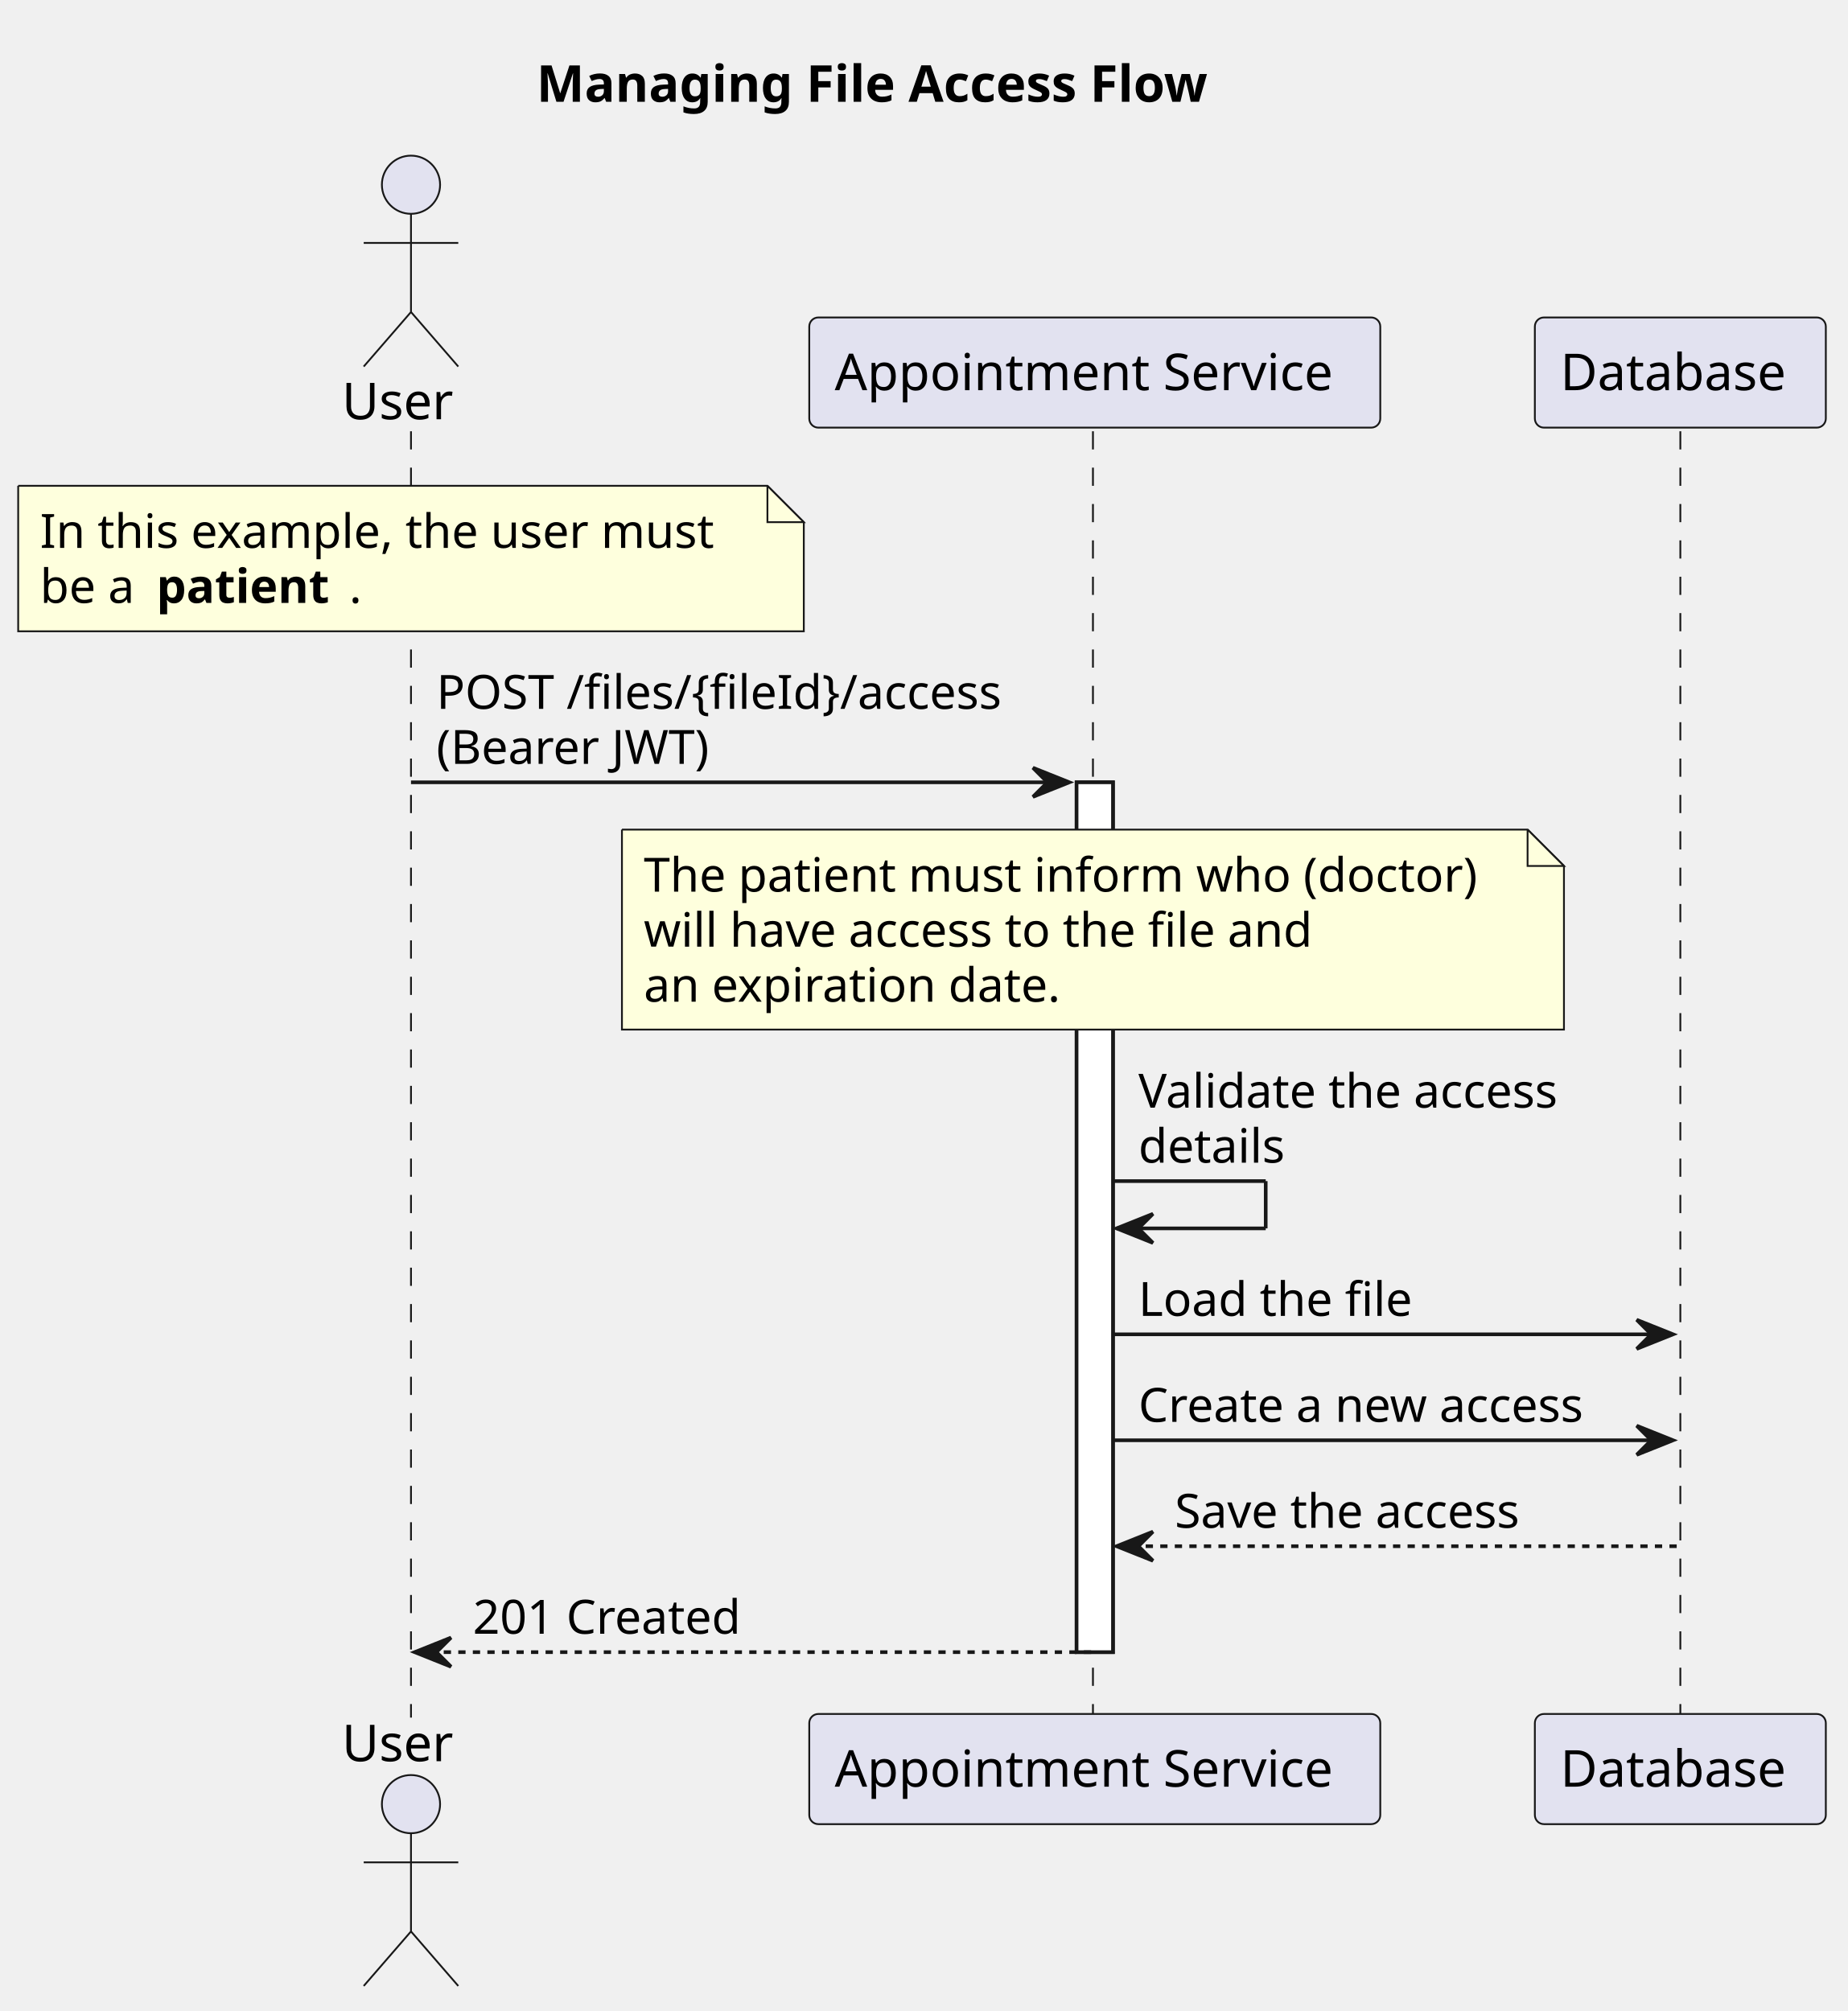
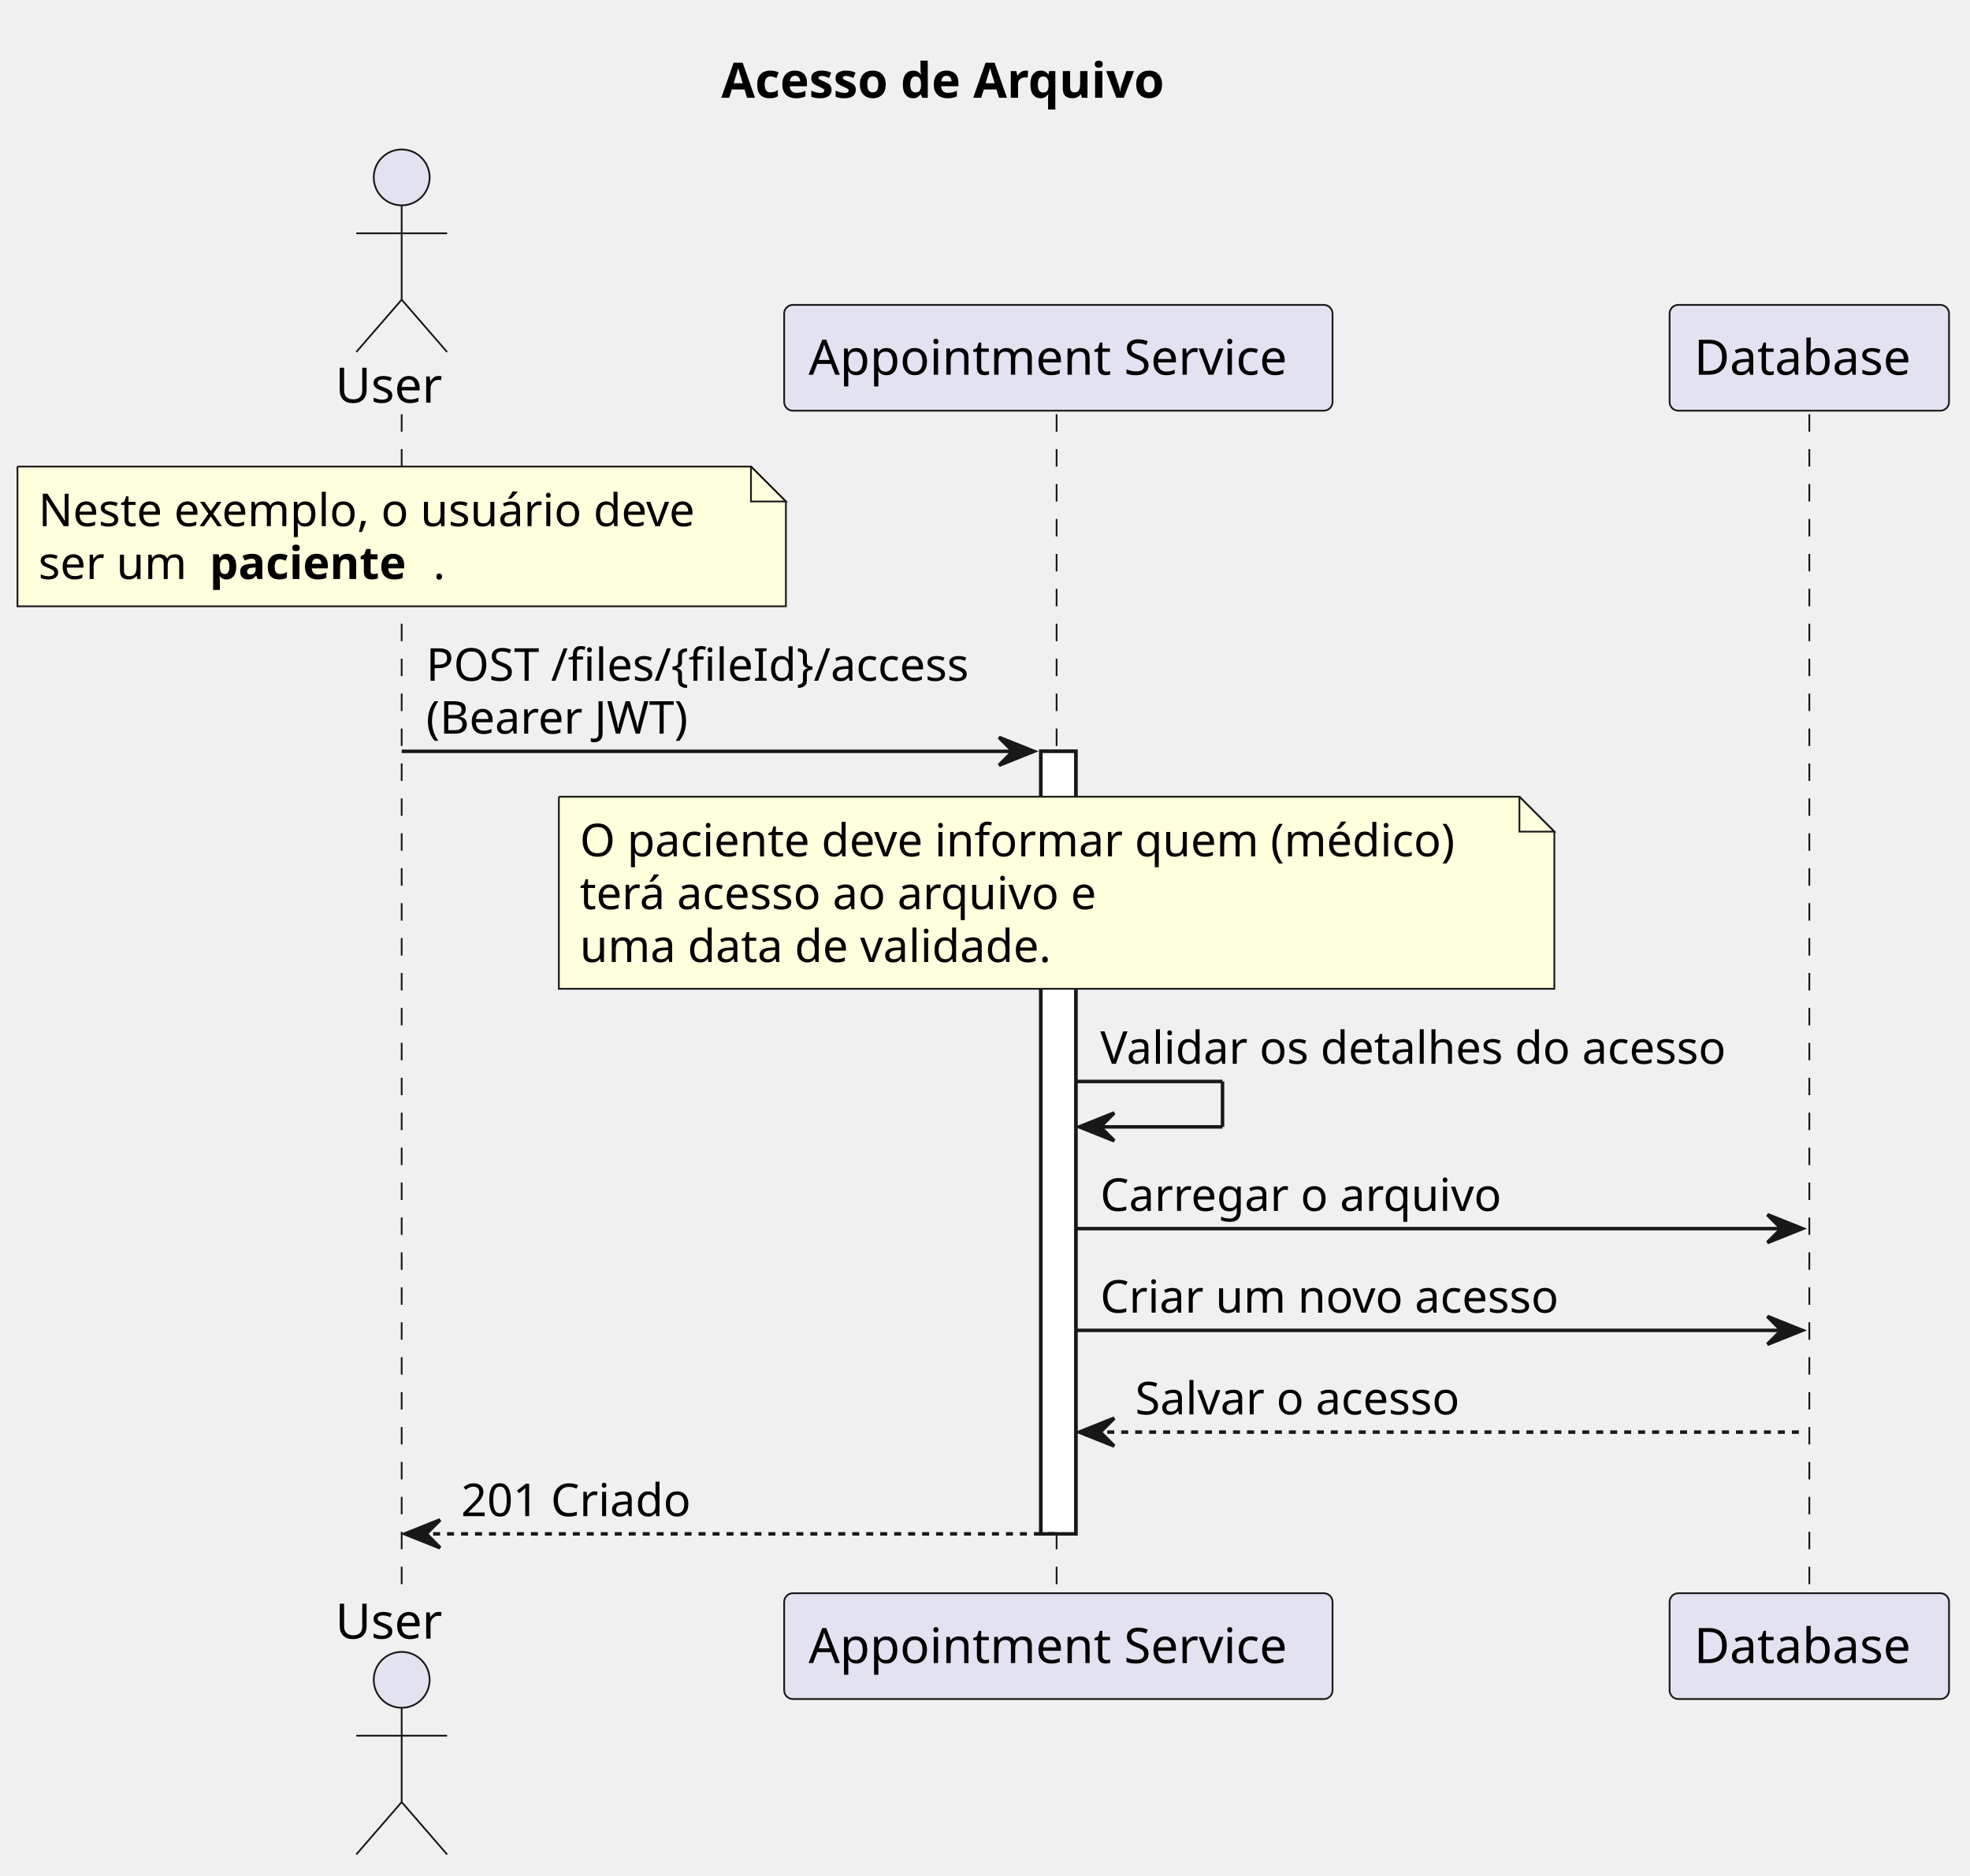
- <svg xmlns="http://www.w3.org/2000/svg" contentStyleType="text/css" height="553px" preserveAspectRatio="none" style="width:508px;height:553px;background:#FFFFFF;" version="1.1" viewBox="0 0 508 553" width="508px" zoomAndPan="magnify">
+ <svg xmlns="http://www.w3.org/2000/svg" contentStyleType="text/css" height="537px" preserveAspectRatio="none" style="width:564px;height:537px;background:#FFFFFF;" version="1.1" viewBox="0 0 564 537" width="564px" zoomAndPan="magnify">
  <defs />
  <g>
-     <text fill="#000000" font-family="sans-serif" font-size="14" font-weight="bold" lengthAdjust="spacing" textLength="211" x="147.5" y="27.995">Managing File Access Flow</text>
-     <rect fill="#FFFFFF" height="239.195" style="stroke:#181818;stroke-width:1.0;" width="10" x="296" y="215.125" />
-     <line style="stroke:#181818;stroke-width:0.5;stroke-dasharray:5.0,5.0;" x1="113" x2="113" y1="118.594" y2="472.32" />
-     <line style="stroke:#181818;stroke-width:0.5;stroke-dasharray:5.0,5.0;" x1="300.5" x2="300.5" y1="118.594" y2="472.32" />
-     <line style="stroke:#181818;stroke-width:0.5;stroke-dasharray:5.0,5.0;" x1="462" x2="462" y1="118.594" y2="472.32" />
-     <text fill="#000000" font-family="sans-serif" font-size="14" lengthAdjust="spacing" textLength="32" x="94" y="115.292">User</text>
-     <ellipse cx="113" cy="50.797" fill="#E2E2F0" rx="8" ry="8" style="stroke:#181818;stroke-width:0.5;" />
-     <path d="M113,58.797 L113,85.797 M100,66.797 L126,66.797 M113,85.797 L100,100.797 M113,85.797 L126,100.797 " fill="none" style="stroke:#181818;stroke-width:0.5;" />
-     <text fill="#000000" font-family="sans-serif" font-size="14" lengthAdjust="spacing" textLength="32" x="94" y="484.315">User</text>
-     <ellipse cx="113" cy="496.117" fill="#E2E2F0" rx="8" ry="8" style="stroke:#181818;stroke-width:0.5;" />
-     <path d="M113,504.117 L113,531.117 M100,512.117 L126,512.117 M113,531.117 L100,546.117 M113,531.117 L126,546.117 " fill="none" style="stroke:#181818;stroke-width:0.5;" />
-     <rect fill="#E2E2F0" height="30.297" rx="2.5" ry="2.5" style="stroke:#181818;stroke-width:0.5;" width="157" x="222.5" y="87.297" />
-     <text fill="#000000" font-family="sans-serif" font-size="14" lengthAdjust="spacing" textLength="143" x="229.5" y="107.292">Appointment Service</text>
-     <rect fill="#E2E2F0" height="30.297" rx="2.5" ry="2.5" style="stroke:#181818;stroke-width:0.5;" width="157" x="222.5" y="471.32" />
-     <text fill="#000000" font-family="sans-serif" font-size="14" lengthAdjust="spacing" textLength="143" x="229.5" y="491.315">Appointment Service</text>
-     <rect fill="#E2E2F0" height="30.297" rx="2.5" ry="2.5" style="stroke:#181818;stroke-width:0.5;" width="80" x="422" y="87.297" />
-     <text fill="#000000" font-family="sans-serif" font-size="14" lengthAdjust="spacing" textLength="66" x="429" y="107.292">Database</text>
-     <rect fill="#E2E2F0" height="30.297" rx="2.5" ry="2.5" style="stroke:#181818;stroke-width:0.5;" width="80" x="422" y="471.32" />
-     <text fill="#000000" font-family="sans-serif" font-size="14" lengthAdjust="spacing" textLength="66" x="429" y="491.315">Database</text>
-     <rect fill="#FFFFFF" height="239.195" style="stroke:#181818;stroke-width:1.0;" width="10" x="296" y="215.125" />
-     <path d="M5,133.594 L5,173.594 L221,173.594 L221,143.594 L211,133.594 L5,133.594 " fill="#FEFFDD" style="stroke:#181818;stroke-width:0.5;" />
-     <path d="M211,133.594 L211,143.594 L221,143.594 L211,133.594 " fill="#FEFFDD" style="stroke:#181818;stroke-width:0.5;" />
-     <text fill="#000000" font-family="sans-serif" font-size="13" lengthAdjust="spacing" textLength="195" x="11" y="150.661">In this example, the user must</text>
-     <text fill="#000000" font-family="sans-serif" font-size="13" lengthAdjust="spacing" textLength="28" x="11" y="165.793">be a</text>
-     <text fill="#000000" font-family="sans-serif" font-size="13" font-weight="bold" lengthAdjust="spacing" textLength="53" x="43" y="165.793">patient</text>
-     <text fill="#000000" font-family="sans-serif" font-size="13" lengthAdjust="spacing" textLength="4" x="96" y="165.793">.</text>
-     <polygon fill="#181818" points="284,211.125,294,215.125,284,219.125,288,215.125" style="stroke:#181818;stroke-width:1.0;" />
-     <line style="stroke:#181818;stroke-width:1.0;" x1="113" x2="290" y1="215.125" y2="215.125" />
-     <text fill="#000000" font-family="sans-serif" font-size="13" lengthAdjust="spacing" textLength="164" x="120" y="194.926">POST /files/{fileId}/access</text>
-     <text fill="#000000" font-family="sans-serif" font-size="13" lengthAdjust="spacing" textLength="78" x="120" y="210.059">(Bearer JWT)</text>
-     <path d="M171,228.125 L171,283.125 L430,283.125 L430,238.125 L420,228.125 L171,228.125 " fill="#FEFFDD" style="stroke:#181818;stroke-width:0.5;" />
-     <path d="M420,228.125 L420,238.125 L430,238.125 L420,228.125 " fill="#FEFFDD" style="stroke:#181818;stroke-width:0.5;" />
-     <text fill="#000000" font-family="sans-serif" font-size="13" lengthAdjust="spacing" textLength="238" x="177" y="245.192">The patient must inform who (doctor)</text>
-     <text fill="#000000" font-family="sans-serif" font-size="13" lengthAdjust="spacing" textLength="193" x="177" y="260.325">will have access to the file and</text>
-     <text fill="#000000" font-family="sans-serif" font-size="13" lengthAdjust="spacing" textLength="120" x="177" y="275.457">an expiration date.</text>
-     <line style="stroke:#181818;stroke-width:1.0;" x1="306" x2="348" y1="324.789" y2="324.789" />
-     <line style="stroke:#181818;stroke-width:1.0;" x1="348" x2="348" y1="324.789" y2="337.789" />
-     <line style="stroke:#181818;stroke-width:1.0;" x1="307" x2="348" y1="337.789" y2="337.789" />
-     <polygon fill="#181818" points="317,333.789,307,337.789,317,341.789,313,337.789" style="stroke:#181818;stroke-width:1.0;" />
-     <text fill="#000000" font-family="sans-serif" font-size="13" lengthAdjust="spacing" textLength="125" x="313" y="304.59">Validate the access</text>
-     <text fill="#000000" font-family="sans-serif" font-size="13" lengthAdjust="spacing" textLength="42" x="313" y="319.723">details</text>
-     <polygon fill="#181818" points="450,362.922,460,366.922,450,370.922,454,366.922" style="stroke:#181818;stroke-width:1.0;" />
-     <line style="stroke:#181818;stroke-width:1.0;" x1="306" x2="456" y1="366.922" y2="366.922" />
-     <text fill="#000000" font-family="sans-serif" font-size="13" lengthAdjust="spacing" textLength="78" x="313" y="361.856">Load the file</text>
-     <polygon fill="#181818" points="450,392.055,460,396.055,450,400.055,454,396.055" style="stroke:#181818;stroke-width:1.0;" />
-     <line style="stroke:#181818;stroke-width:1.0;" x1="306" x2="456" y1="396.055" y2="396.055" />
-     <text fill="#000000" font-family="sans-serif" font-size="13" lengthAdjust="spacing" textLength="132" x="313" y="390.989">Create a new access</text>
-     <polygon fill="#181818" points="317,421.188,307,425.188,317,429.188,313,425.188" style="stroke:#181818;stroke-width:1.0;" />
-     <line style="stroke:#181818;stroke-width:1.0;stroke-dasharray:2.0,2.0;" x1="311" x2="461" y1="425.188" y2="425.188" />
-     <text fill="#000000" font-family="sans-serif" font-size="13" lengthAdjust="spacing" textLength="105" x="323" y="420.122">Save the access</text>
-     <polygon fill="#181818" points="124,450.32,114,454.32,124,458.32,120,454.32" style="stroke:#181818;stroke-width:1.0;" />
-     <line style="stroke:#181818;stroke-width:1.0;stroke-dasharray:2.0,2.0;" x1="118" x2="300" y1="454.32" y2="454.32" />
-     <text fill="#000000" font-family="sans-serif" font-size="13" lengthAdjust="spacing" textLength="79" x="130" y="449.254">201 Created</text>
+     <text fill="#000000" font-family="sans-serif" font-size="14" font-weight="bold" lengthAdjust="spacing" textLength="149" x="206.5" y="27.995">Acesso de Arquivo</text>
+     <rect fill="#FFFFFF" height="224.062" style="stroke:#181818;stroke-width:1.0;" width="10" x="298" y="215.125" />
+     <line style="stroke:#181818;stroke-width:0.5;stroke-dasharray:5.0,5.0;" x1="115" x2="115" y1="118.594" y2="457.188" />
+     <line style="stroke:#181818;stroke-width:0.5;stroke-dasharray:5.0,5.0;" x1="302.5" x2="302.5" y1="118.594" y2="457.188" />
+     <line style="stroke:#181818;stroke-width:0.5;stroke-dasharray:5.0,5.0;" x1="518" x2="518" y1="118.594" y2="457.188" />
+     <text fill="#000000" font-family="sans-serif" font-size="14" lengthAdjust="spacing" textLength="32" x="96" y="115.292">User</text>
+     <ellipse cx="115" cy="50.797" fill="#E2E2F0" rx="8" ry="8" style="stroke:#181818;stroke-width:0.5;" />
+     <path d="M115,58.797 L115,85.797 M102,66.797 L128,66.797 M115,85.797 L102,100.797 M115,85.797 L128,100.797 " fill="none" style="stroke:#181818;stroke-width:0.5;" />
+     <text fill="#000000" font-family="sans-serif" font-size="14" lengthAdjust="spacing" textLength="32" x="96" y="469.183">User</text>
+     <ellipse cx="115" cy="480.984" fill="#E2E2F0" rx="8" ry="8" style="stroke:#181818;stroke-width:0.5;" />
+     <path d="M115,488.984 L115,515.984 M102,496.984 L128,496.984 M115,515.984 L102,530.984 M115,515.984 L128,530.984 " fill="none" style="stroke:#181818;stroke-width:0.5;" />
+     <rect fill="#E2E2F0" height="30.297" rx="2.5" ry="2.5" style="stroke:#181818;stroke-width:0.5;" width="157" x="224.5" y="87.297" />
+     <text fill="#000000" font-family="sans-serif" font-size="14" lengthAdjust="spacing" textLength="143" x="231.5" y="107.292">Appointment Service</text>
+     <rect fill="#E2E2F0" height="30.297" rx="2.5" ry="2.5" style="stroke:#181818;stroke-width:0.5;" width="157" x="224.5" y="456.188" />
+     <text fill="#000000" font-family="sans-serif" font-size="14" lengthAdjust="spacing" textLength="143" x="231.5" y="476.183">Appointment Service</text>
+     <rect fill="#E2E2F0" height="30.297" rx="2.5" ry="2.5" style="stroke:#181818;stroke-width:0.5;" width="80" x="478" y="87.297" />
+     <text fill="#000000" font-family="sans-serif" font-size="14" lengthAdjust="spacing" textLength="66" x="485" y="107.292">Database</text>
+     <rect fill="#E2E2F0" height="30.297" rx="2.5" ry="2.5" style="stroke:#181818;stroke-width:0.5;" width="80" x="478" y="456.188" />
+     <text fill="#000000" font-family="sans-serif" font-size="14" lengthAdjust="spacing" textLength="66" x="485" y="476.183">Database</text>
+     <rect fill="#FFFFFF" height="224.062" style="stroke:#181818;stroke-width:1.0;" width="10" x="298" y="215.125" />
+     <path d="M5,133.594 L5,173.594 L225,173.594 L225,143.594 L215,133.594 L5,133.594 " fill="#FEFFDD" style="stroke:#181818;stroke-width:0.5;" />
+     <path d="M215,133.594 L215,143.594 L225,143.594 L215,133.594 " fill="#FEFFDD" style="stroke:#181818;stroke-width:0.5;" />
+     <text fill="#000000" font-family="sans-serif" font-size="13" lengthAdjust="spacing" textLength="199" x="11" y="150.661">Neste exemplo, o usuário deve</text>
+     <text fill="#000000" font-family="sans-serif" font-size="13" lengthAdjust="spacing" textLength="45" x="11" y="165.793">ser um</text>
+     <text fill="#000000" font-family="sans-serif" font-size="13" font-weight="bold" lengthAdjust="spacing" textLength="64" x="60" y="165.793">paciente</text>
+     <text fill="#000000" font-family="sans-serif" font-size="13" lengthAdjust="spacing" textLength="4" x="124" y="165.793">.</text>
+     <polygon fill="#181818" points="286,211.125,296,215.125,286,219.125,290,215.125" style="stroke:#181818;stroke-width:1.0;" />
+     <line style="stroke:#181818;stroke-width:1.0;" x1="115" x2="292" y1="215.125" y2="215.125" />
+     <text fill="#000000" font-family="sans-serif" font-size="13" lengthAdjust="spacing" textLength="164" x="122" y="194.926">POST /files/{fileId}/access</text>
+     <text fill="#000000" font-family="sans-serif" font-size="13" lengthAdjust="spacing" textLength="78" x="122" y="210.059">(Bearer JWT)</text>
+     <path d="M160,228.125 L160,283.125 L445,283.125 L445,238.125 L435,228.125 L160,228.125 " fill="#FEFFDD" style="stroke:#181818;stroke-width:0.5;" />
+     <path d="M435,228.125 L435,238.125 L445,238.125 L435,228.125 " fill="#FEFFDD" style="stroke:#181818;stroke-width:0.5;" />
+     <text fill="#000000" font-family="sans-serif" font-size="13" lengthAdjust="spacing" textLength="264" x="166" y="245.192">O paciente deve informar quem (médico)</text>
+     <text fill="#000000" font-family="sans-serif" font-size="13" lengthAdjust="spacing" textLength="158" x="166" y="260.325">terá acesso ao arquivo e</text>
+     <text fill="#000000" font-family="sans-serif" font-size="13" lengthAdjust="spacing" textLength="143" x="166" y="275.457">uma data de validade.</text>
+     <line style="stroke:#181818;stroke-width:1.0;" x1="308" x2="350" y1="309.656" y2="309.656" />
+     <line style="stroke:#181818;stroke-width:1.0;" x1="350" x2="350" y1="309.656" y2="322.656" />
+     <line style="stroke:#181818;stroke-width:1.0;" x1="309" x2="350" y1="322.656" y2="322.656" />
+     <polygon fill="#181818" points="319,318.656,309,322.656,319,326.656,315,322.656" style="stroke:#181818;stroke-width:1.0;" />
+     <text fill="#000000" font-family="sans-serif" font-size="13" lengthAdjust="spacing" textLength="191" x="315" y="304.59">Validar os detalhes do acesso</text>
+     <polygon fill="#181818" points="506,347.789,516,351.789,506,355.789,510,351.789" style="stroke:#181818;stroke-width:1.0;" />
+     <line style="stroke:#181818;stroke-width:1.0;" x1="308" x2="512" y1="351.789" y2="351.789" />
+     <text fill="#000000" font-family="sans-serif" font-size="13" lengthAdjust="spacing" textLength="119" x="315" y="346.723">Carregar o arquivo</text>
+     <polygon fill="#181818" points="506,376.922,516,380.922,506,384.922,510,380.922" style="stroke:#181818;stroke-width:1.0;" />
+     <line style="stroke:#181818;stroke-width:1.0;" x1="308" x2="512" y1="380.922" y2="380.922" />
+     <text fill="#000000" font-family="sans-serif" font-size="13" lengthAdjust="spacing" textLength="139" x="315" y="375.856">Criar um novo acesso</text>
+     <polygon fill="#181818" points="319,406.055,309,410.055,319,414.055,315,410.055" style="stroke:#181818;stroke-width:1.0;" />
+     <line style="stroke:#181818;stroke-width:1.0;stroke-dasharray:2.0,2.0;" x1="313" x2="517" y1="410.055" y2="410.055" />
+     <text fill="#000000" font-family="sans-serif" font-size="13" lengthAdjust="spacing" textLength="101" x="325" y="404.989">Salvar o acesso</text>
+     <polygon fill="#181818" points="126,435.188,116,439.188,126,443.188,122,439.188" style="stroke:#181818;stroke-width:1.0;" />
+     <line style="stroke:#181818;stroke-width:1.0;stroke-dasharray:2.0,2.0;" x1="120" x2="302" y1="439.188" y2="439.188" />
+     <text fill="#000000" font-family="sans-serif" font-size="13" lengthAdjust="spacing" textLength="69" x="132" y="434.122">201 Criado</text>
  </g>
</svg>
